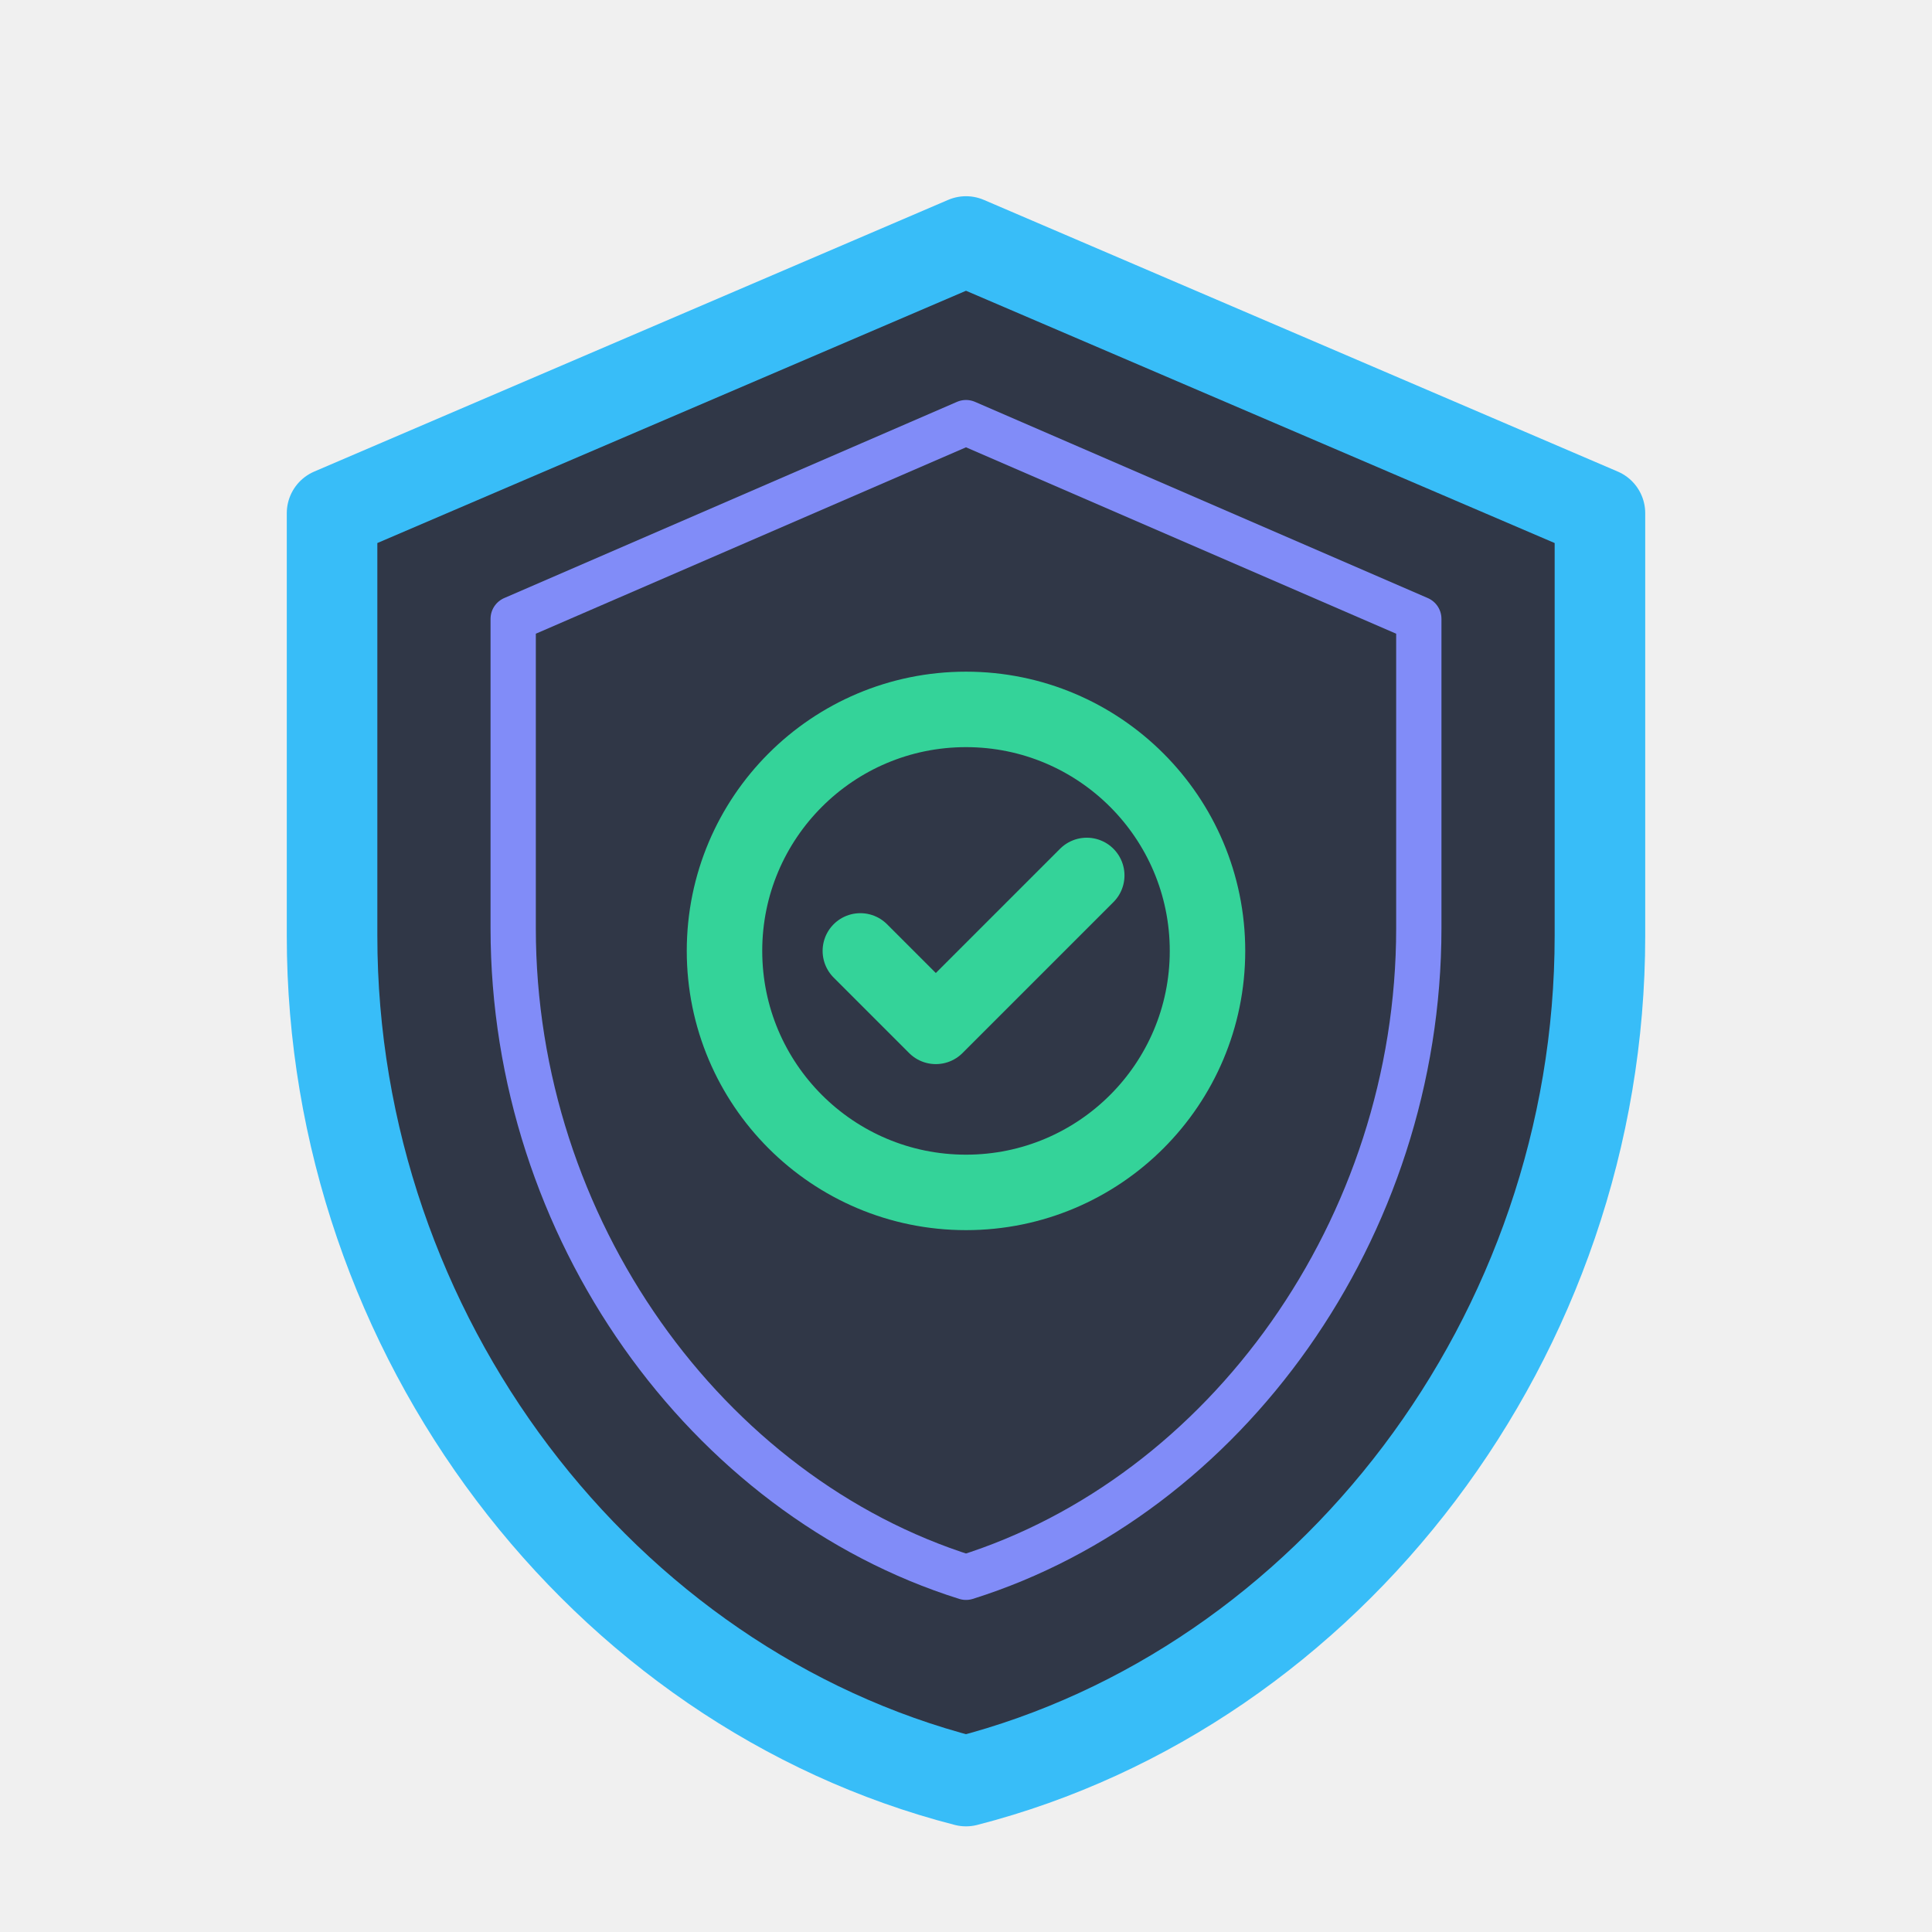
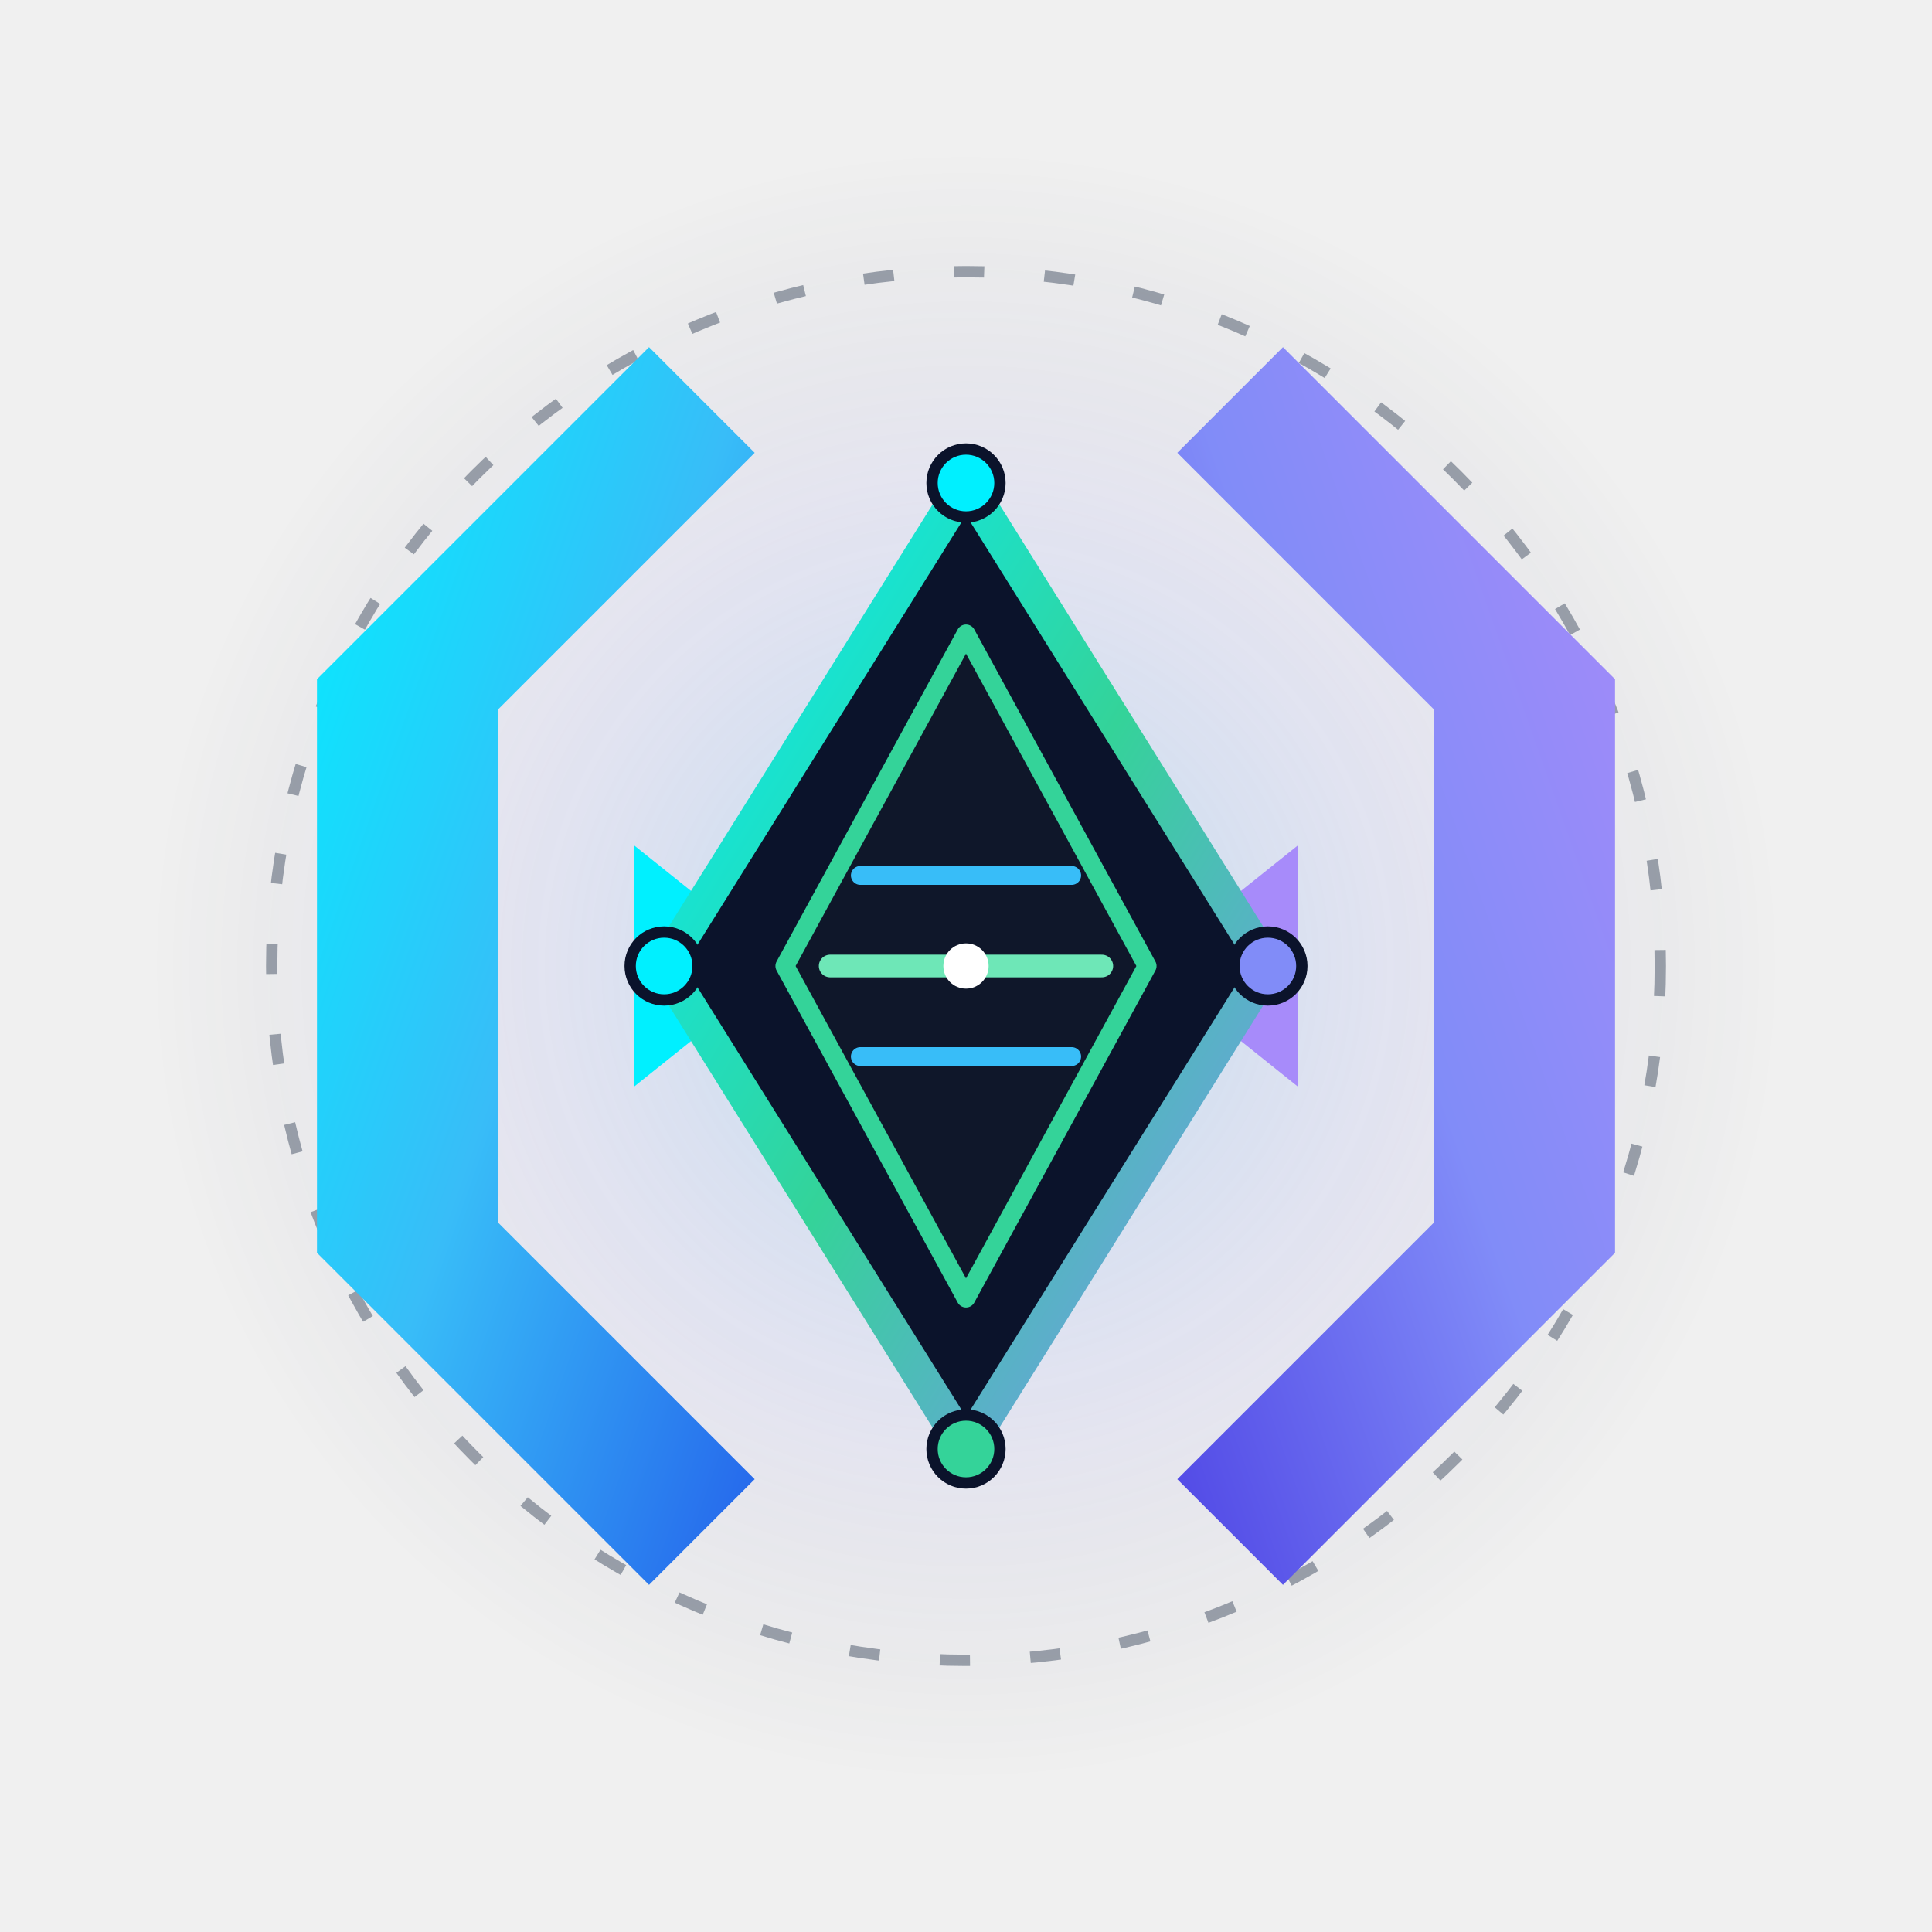
- <svg xmlns="http://www.w3.org/2000/svg" viewBox="0 0 128 128" width="128" height="128" fill="none">
-   <path d="M64 16L22 34V62C22 88.5 39.9 111.8 64 118C88.1 111.8 106 88.5 106 62V34L64 16Z" stroke="#38BDF8" stroke-width="6" stroke-linejoin="round" fill="#0F172A" fill-opacity="0.85" />
-   <path d="M64 28L34 41V61.5C34 81.4 46.8 99.1 64 104.5C81.2 99.1 94 81.4 94 61.5V41L64 28Z" stroke="#818CF8" stroke-width="3" stroke-linejoin="round" />
-   <circle cx="64" cy="63" r="16" stroke="#34D399" stroke-width="5" />
-   <path d="M57 63L62 68L72 58" stroke="#34D399" stroke-width="5" stroke-linecap="round" stroke-linejoin="round" />
+ <svg xmlns="http://www.w3.org/2000/svg" viewBox="0 0 256 256" width="256" height="256" fill="none">
+   <defs>
+     <radialGradient id="ambientGlow" cx="50%" cy="50%" r="50%">
+       <stop offset="0%" stop-color="#38BDF8" stop-opacity="0.25" />
+       <stop offset="60%" stop-color="#6366F1" stop-opacity="0.08" />
+       <stop offset="100%" stop-color="#0F172A" stop-opacity="0" />
+     </radialGradient>
+     <linearGradient id="caliperLeftGrad" x1="0%" y1="0%" x2="100%" y2="100%">
+       <stop offset="0%" stop-color="#00F0FF" />
+       <stop offset="50%" stop-color="#38BDF8" />
+       <stop offset="100%" stop-color="#2563EB" />
+     </linearGradient>
+     <linearGradient id="caliperRightGrad" x1="100%" y1="0%" x2="0%" y2="100%">
+       <stop offset="0%" stop-color="#A78BFA" />
+       <stop offset="50%" stop-color="#818CF8" />
+       <stop offset="100%" stop-color="#4F46E5" />
+     </linearGradient>
+     <linearGradient id="vaultStrokeGrad" x1="0%" y1="0%" x2="100%" y2="100%">
+       <stop offset="0%" stop-color="#00F0FF" />
+       <stop offset="50%" stop-color="#34D399" />
+       <stop offset="100%" stop-color="#818CF8" />
+     </linearGradient>
+     <linearGradient id="nexusGrad" x1="0%" y1="0%" x2="0%" y2="100%">
+       <stop offset="0%" stop-color="#6EE7B7" />
+       <stop offset="50%" stop-color="#10B981" />
+       <stop offset="100%" stop-color="#059669" />
+     </linearGradient>
+   </defs>
+   <circle cx="128" cy="128" r="108" fill="url(#ambientGlow)" />
+   <circle cx="128" cy="128" r="92" stroke="#334155" stroke-width="1.5" stroke-dasharray="4 8" opacity="0.45" />
+   <path d="M86 46L42 90V166L86 210L100 196L66 162V94L100 60L86 46Z" fill="url(#caliperLeftGrad)" />
+   <polygon points="104,128 84,112 84,144" fill="#00F0FF" />
+   <path d="M170 46L214 90V166L170 210L156 196L190 162V94L156 60L170 46Z" fill="url(#caliperRightGrad)" />
+   <polygon points="152,128 172,112 172,144" fill="#A78BFA" />
+   <polygon points="128,64 168,128 128,192 88,128" fill="#0B132B" stroke="url(#vaultStrokeGrad)" stroke-width="4.5" stroke-linejoin="round" />
+   <polygon points="128,84 152,128 128,172 104,128" fill="#0F172A" stroke="#34D399" stroke-width="2.5" stroke-linejoin="round" />
+   <line x1="128" y1="92" x2="128" y2="164" stroke="url(#nexusGrad)" stroke-width="3.5" stroke-linecap="round" />
+   <line x1="114" y1="116" x2="142" y2="116" stroke="#38BDF8" stroke-width="2.5" stroke-linecap="round" />
+   <line x1="110" y1="128" x2="146" y2="128" stroke="#6EE7B7" stroke-width="3" stroke-linecap="round" />
+   <line x1="114" y1="140" x2="142" y2="140" stroke="#38BDF8" stroke-width="2.5" stroke-linecap="round" />
+   <circle cx="128" cy="64" r="4.5" fill="#00F0FF" stroke="#0B132B" stroke-width="1.5" />
+   <circle cx="168" cy="128" r="4.5" fill="#818CF8" stroke="#0B132B" stroke-width="1.5" />
+   <circle cx="128" cy="192" r="4.5" fill="#34D399" stroke="#0B132B" stroke-width="1.5" />
+   <circle cx="88" cy="128" r="4.5" fill="#00F0FF" stroke="#0B132B" stroke-width="1.5" />
+   <circle cx="128" cy="128" r="3" fill="#FFFFFF" />
</svg>
